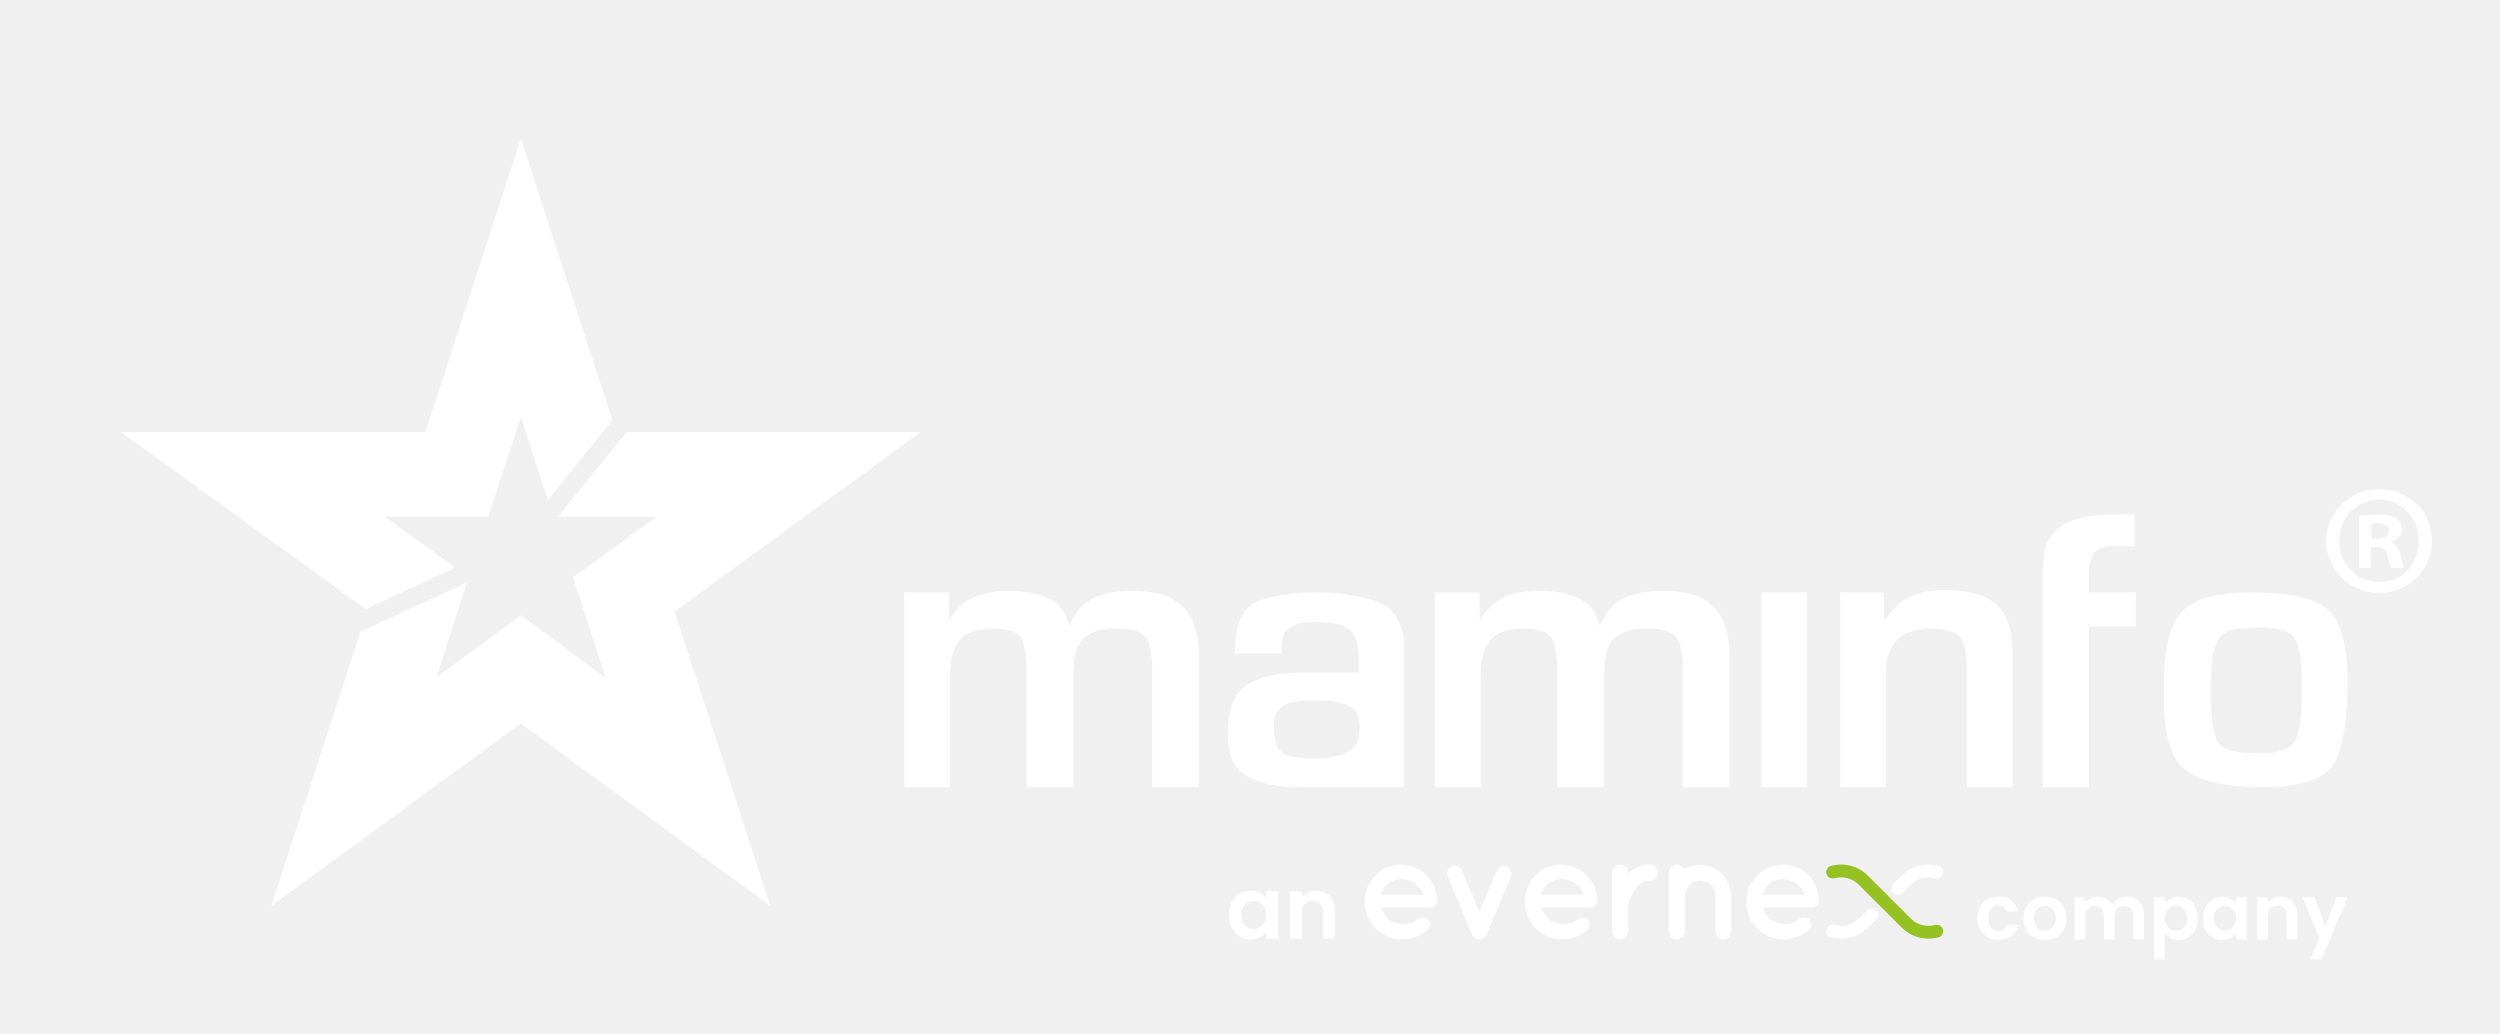
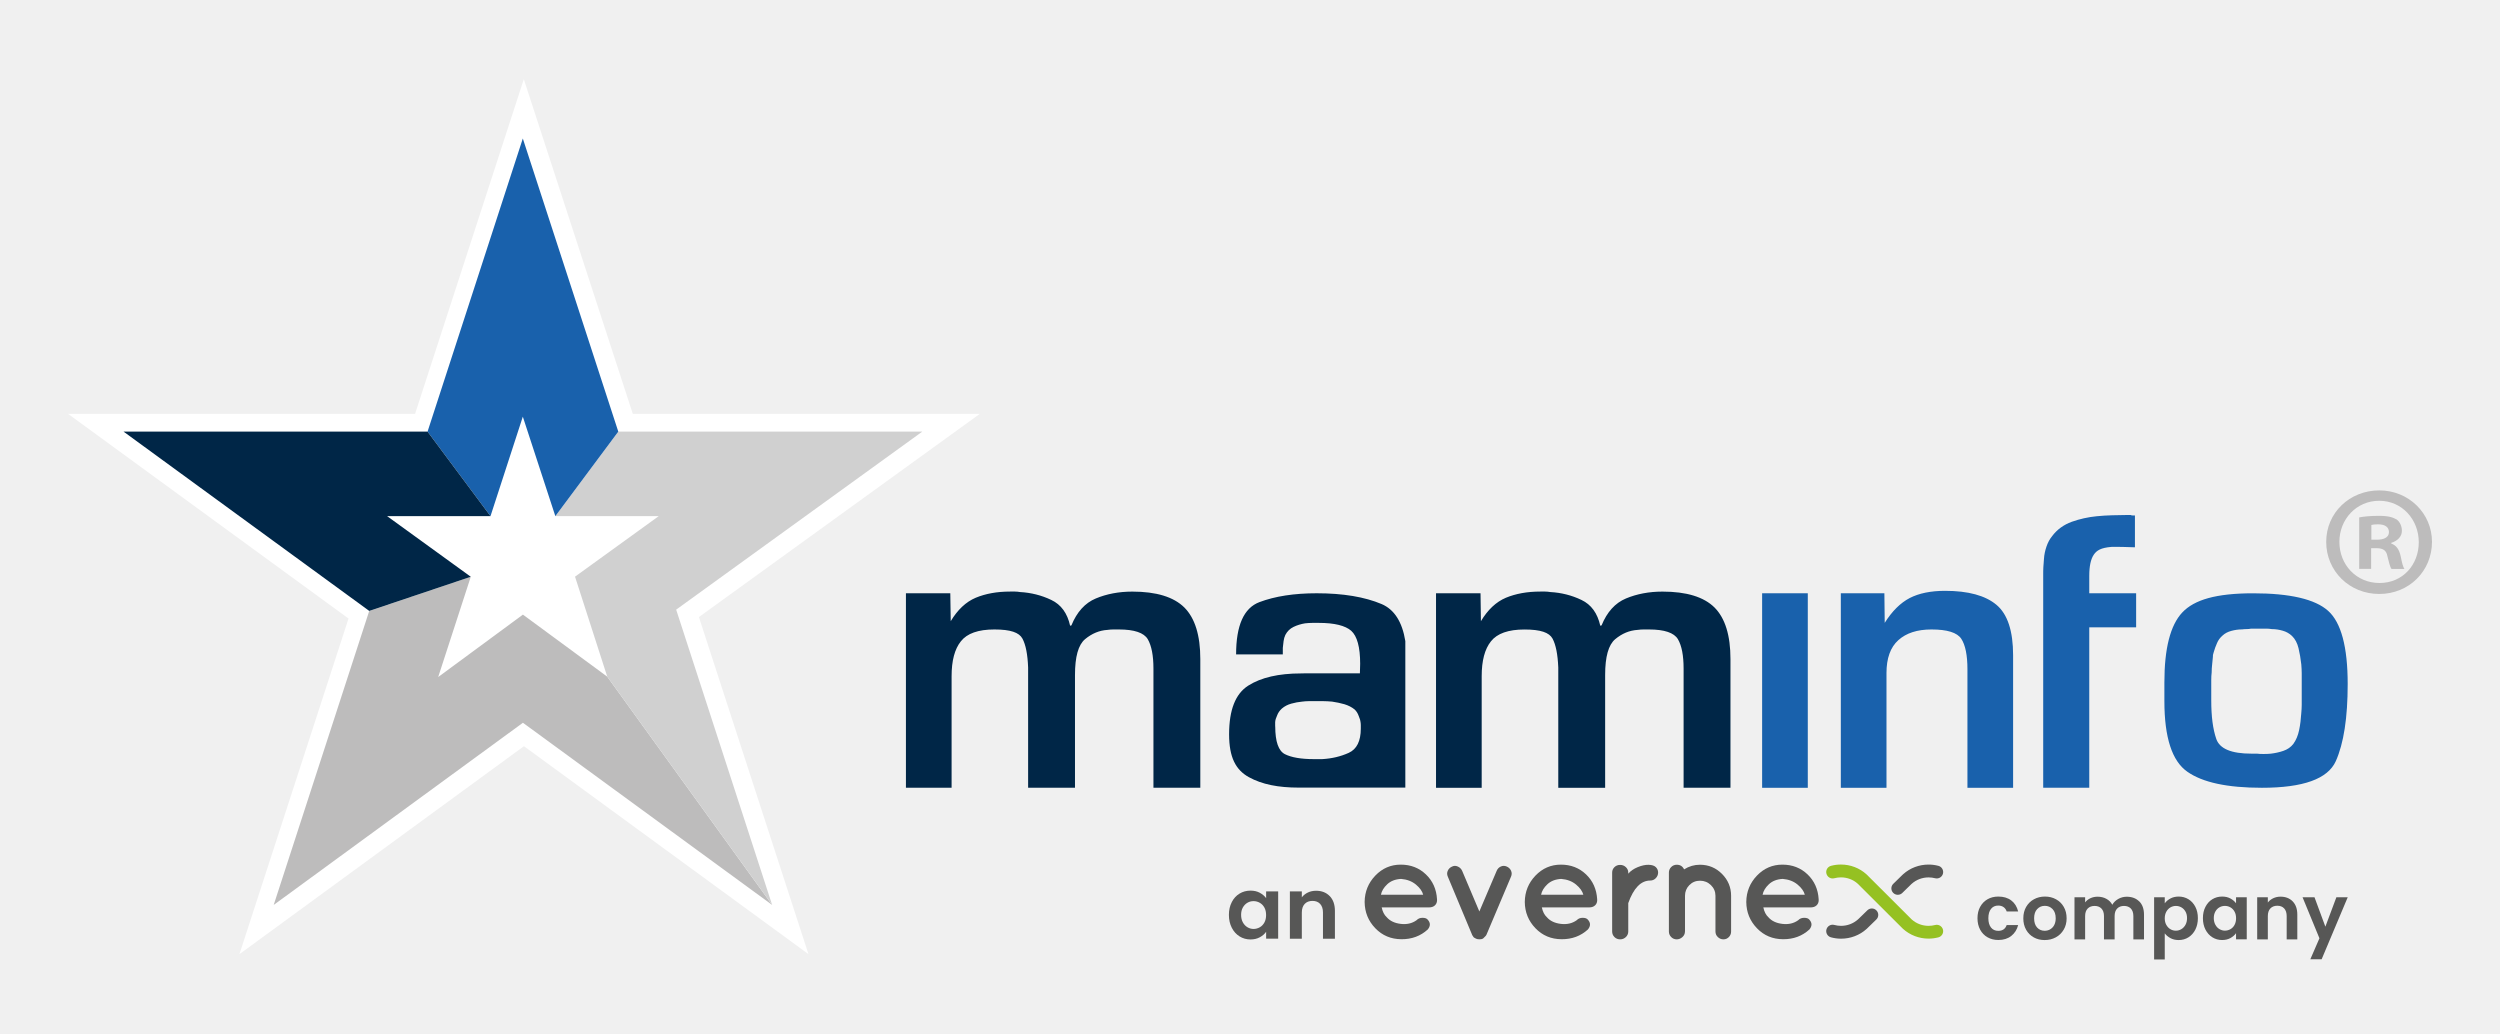
<svg xmlns="http://www.w3.org/2000/svg" id="Capa_1" data-name="Capa 1" viewBox="0 0 749.45 309.77">
  <defs>
    <style>
      .cls-1 {
+         fill: #002647;
+       }
+ 
+       .cls-1, .cls-2, .cls-3, .cls-4, .cls-5 {
        fill-rule: evenodd;
      }

-       .cls-1, .cls-2, .cls-3 {
+       .cls-1, .cls-2, .cls-3, .cls-4, .cls-5, .cls-6, .cls-7, .cls-8 {
        stroke-width: 0px;
      }

-       .cls-1, .cls-3 {
+       .cls-2 {
+         fill: #1961ac;
+       }
+ 
+       .cls-3, .cls-8 {
+         fill: #bdbcbc;
+       }
+ 
+       .cls-4 {
+         fill: #d0d0d0;
+       }
+ 
+       .cls-5 {
        fill: #fff;
      }

-       .cls-2 {
+       .cls-6 {
        fill: #95c122;
+       }
+ 
+       .cls-7 {
+         fill: #575756;
      }
    </style>
  </defs>
  <g>
-     <path class="cls-1" d="M498.13,177.11c-4.07,0-7.74.7-10.97,2.06-3.24,1.35-5.68,4.07-7.33,8.08l-.38.11c-.84-3.76-2.71-6.34-5.65-7.74-2.94-1.41-6.07-2.19-9.38-2.37-.52-.07-1.02-.13-1.51-.13h-1.49c-3.91,0-7.34.63-10.28,1.85-2.95,1.25-5.45,3.6-7.51,7.03l-.13-8.39h-13.34v58.37h13.71v-33.49c0-4.63.92-8.13,2.77-10.47,1.87-2.35,5.21-3.54,10.06-3.54s7.43.91,8.41,2.73c.98,1.83,1.56,4.72,1.72,8.68v36.09h14.07v-33.86c0-5.46.99-9.04,3.02-10.74,2.03-1.69,4.27-2.63,6.72-2.78.57-.08,1.18-.13,1.77-.13h1.64c4.64,0,7.52.99,8.68,2.91,1.15,1.97,1.72,4.91,1.72,8.87v35.73h14.07v-38.62c0-7.15-1.61-12.3-4.8-15.48-3.2-3.18-8.41-4.76-15.6-4.76Z" />
-     <path class="cls-1" d="M339.05,177.11c-4.06,0-7.73.7-10.97,2.06-3.23,1.35-5.68,4.07-7.32,8.08l-.39.11c-.83-3.76-2.71-6.34-5.65-7.74-2.95-1.41-6.07-2.19-9.37-2.37-.53-.07-1.02-.13-1.52-.13h-1.49c-3.91,0-7.34.63-10.28,1.85-2.94,1.25-5.45,3.6-7.51,7.03l-.12-8.39h-13.34v58.37h13.7v-33.49c0-4.63.92-8.13,2.79-10.47,1.85-2.35,5.21-3.54,10.06-3.54s7.42.91,8.42,2.73c.99,1.83,1.56,4.72,1.71,8.68v36.09h14.07v-33.86c0-5.46,1-9.04,3.03-10.74,2.03-1.69,4.28-2.63,6.71-2.78.58-.08,1.19-.13,1.78-.13h1.64c4.63,0,7.53.99,8.68,2.91,1.14,1.97,1.71,4.91,1.71,8.87v35.73h14.06v-38.62c0-7.15-1.6-12.3-4.79-15.48-3.21-3.18-8.42-4.76-15.61-4.76Z" />
-     <path class="cls-1" d="M413.83,180.83c-5.06-2.13-11.55-3.23-19.47-3.23-6.79,0-12.52.88-17.19,2.65-4.69,1.78-7,6.99-7,15.69h14.02v-1.96c.08-.62.16-1.3.23-2.01.08-.68.27-1.3.53-1.88.56-1.09,1.37-1.9,2.47-2.41,1.06-.52,2.21-.86,3.46-1.07.74-.07,1.46-.13,2.16-.13h1.95c4.69,0,7.95.81,9.72,2.37,1.77,1.59,2.67,4.9,2.67,9.91l-.07,2.86h-16.86v.03h-.8c-6.73,0-11.99,1.23-15.84,3.65-3.86,2.46-5.76,7.33-5.76,14.62,0,6.9,1.98,10.67,5.94,12.87,3.95,2.18,8.83,3.13,14.98,3.13h31.98v-43.96c-.94-5.79-3.31-9.5-7.13-11.13ZM407.57,218.22c0,3.76-1.22,6.18-3.62,7.27-2.42,1.1-5.07,1.73-7.97,1.89h-2.5c-3.83,0-6.73-.5-8.68-1.49-1.94-.99-2.9-3.76-2.92-8.32v-1.3c.08-.94.26-1.09.56-1.93.28-.83.78-1.54,1.46-2.15.8-.69,1.74-1.19,2.84-1.49,1.08-.32,2.16-.5,3.25-.6.65-.07,1.3-.13,1.98-.13h4.33c.86,0,1.75.06,2.68.13,1.26.18,2.48.44,3.67.78,1.21.36,2.22.88,3.05,1.56.57.53.99,1.21,1.25,1.99.23.78.4.8.5,1.58.07.37.13.72.13,1.11v1.1Z" />
-     <rect class="cls-3" x="528.04" y="177.6" width="13.7" height="58.37" />
-     <path class="cls-1" d="M598.34,181.07c-3.34-2.79-8.47-4.2-15.43-4.2-4.26,0-7.81.74-10.6,2.16-2.79,1.47-5.29,3.93-7.49,7.45l-.1-8.88h-13.06v58.37h13.7v-34.43c0-4.43,1.17-7.73,3.55-9.87,2.38-2.15,5.68-3.21,9.95-3.21,4.74,0,7.71.94,8.94,2.79,1.22,1.85,1.85,4.9,1.85,9.17v35.55h13.7v-39.75c0-7.32-1.68-12.37-5.01-15.16Z" />
-     <path class="cls-1" d="M626.2,172.34c0-2.86.45-4.98,1.36-6.29.88-1.31,2.15-2.1,5.29-2.36.41-.05,6.39.05,7.06.13v-9.56h-.71c-.21,0-.38-.03-.54-.14h-1.35c-1.33,0-2.76.03-4.27.08-1.51.05-3.04.12-4.61.29-2.55.25-5.06.8-7.48,1.66-2.42.88-4.37,2.29-5.86,4.27-.73.88-1.3,1.95-1.72,3.15-.41,1.23-.69,2.48-.76,3.73-.07.81-.12,1.61-.18,2.42-.05.84-.05,1.56-.05,2.22v64.02h13.82v-48.14h14.07v-10.24h-14.07v-5.26Z" />
-     <path class="cls-1" d="M697.89,182.86c-3.91-3.49-11.42-5.26-22.51-5.26s-17.66,1.93-21.26,5.76c-3.6,3.83-5.37,10.81-5.37,20.97v5.63c0,10.92,2.3,17.98,6.88,21.18,4.59,3.24,12.04,4.83,22.38,4.83,12.4,0,19.79-2.66,22.19-8,2.37-5.32,3.57-13.04,3.57-23.15,0-11.15-1.98-18.47-5.89-21.97ZM689.97,204.04v7.02c0,.86-.05,1.7-.13,2.48-.11,1.79-.32,3.52-.65,5.12-.34,1.62-.92,3.01-1.74,4.15-.78.99-1.78,1.67-3,2.08-1.22.43-2.47.68-3.72.83-.78.08-1.51.1-2.24.1s-1.39-.02-1.96-.1h-1.64c-6.02,0-9.53-1.46-10.55-4.4-1.02-2.94-1.52-6.79-1.52-11.57v-6.12c0-.76.03-1.54.14-2.34,0-.74.02-1.47.13-2.25l.23-2.36c0-.24,0-.47.05-.73.05-.24.1-.47.21-.74.26-.89.57-1.77.97-2.65.36-.89.93-1.66,1.69-2.3.69-.63,1.54-1.09,2.61-1.38,1.04-.28,2.13-.45,3.22-.45.42-.04.86-.09,1.33-.09s.91-.03,1.35-.14h4.79c.43,0,.89.05,1.42.14,1.17,0,2.29.18,3.36.5,1.04.3,1.96.82,2.74,1.56.93.91,1.58,2.14,1.96,3.67.36,1.54.64,3.16.83,4.86.08.99.13,1.92.13,2.76v2.36Z" />
-     <path class="cls-1" d="M713.24,146.68c-8.85,0-15.91,6.87-15.91,15.44s7.06,15.63,15.91,15.63,15.82-6.87,15.82-15.63-6.87-15.44-15.82-15.44ZM713.33,174.46c-6.97,0-12.05-5.46-12.05-12.34s5.09-12.33,11.96-12.33,11.86,5.56,11.86,12.43-4.99,12.24-11.77,12.24Z" />
-     <path class="cls-1" d="M716.82,162.59v-.19c1.88-.57,3.2-1.88,3.2-3.58,0-1.51-.66-2.73-1.51-3.39-1.13-.66-2.45-1.13-5.37-1.13-2.54,0-4.52.19-5.93.47v15.44h3.58v-6.21h1.7c1.98,0,2.92.75,3.2,2.45.47,1.79.75,3.2,1.22,3.77h3.86c-.38-.57-.66-1.51-1.13-3.86-.47-2.07-1.32-3.2-2.83-3.77ZM712.58,161.46h-1.7v-4.42c.38-.09,1.04-.19,1.98-.19,2.26,0,3.3.94,3.3,2.35,0,1.6-1.6,2.26-3.58,2.26Z" />
-     <polygon class="cls-1" points="139.97 174.66 130.82 203.06 156.13 184.44 181.55 203.18 171.78 173.09 196.88 154.89 167.25 154.89 187.82 129.53 275.98 129.53 202.25 183.34 230.92 271.57 156.13 216.9 81.34 271.57 108.07 189.3 139.97 174.66" />
-     <polygon class="cls-1" points="156.16 125.04 146.4 154.89 115.38 154.89 136.53 170.19 109.59 182.56 36.28 129.53 127.51 129.53 156.16 41.55 183.6 126 164.23 149.88 156.16 125.04" />
+     <path class="cls-5" d="M293.74,124.06h-104.04l-32.67-100.32-32.6,100.32H20.4l84.08,61.36-32.7,100.61,85.29-62.34,85.29,62.34-32.84-101.05,84.23-60.93Z" />
+     <path class="cls-1" d="M271.58,177.85v58.3h13.69v-33.45c0-4.63.91-8.12,2.79-10.46,1.85-2.35,5.2-3.54,10.04-3.54s7.41.91,8.4,2.73c.99,1.82,1.56,4.71,1.71,8.67v36.05h14.05v-33.81c0-5.47.99-9.03,3.02-10.73,2.03-1.69,4.28-2.63,6.71-2.78.58-.08,1.18-.13,1.77-.13h1.65c4.63,0,7.52.99,8.66,2.91,1.14,1.96,1.71,4.9,1.71,8.85v35.69h14.05s0-38.57,0-38.57c0-7.14-1.61-12.29-4.79-15.47-3.2-3.17-8.41-4.76-15.58-4.76-4.06,0-7.73.71-10.96,2.06-3.23,1.35-5.68,4.06-7.31,8.07l-.39.1c-.83-3.75-2.7-6.33-5.65-7.73-2.94-1.41-6.06-2.18-9.37-2.37-.52-.08-1.02-.14-1.51-.14h-1.49c-3.9,0-7.33.63-10.27,1.85-2.94,1.24-5.44,3.6-7.5,7.03l-.13-8.38h-13.33ZM430.49,177.85v58.31h13.69v-33.45c0-4.63.91-8.12,2.78-10.46,1.86-2.35,5.21-3.54,10.05-3.54s7.42.91,8.41,2.73c.98,1.82,1.56,4.71,1.72,8.67v36.05h14.05v-33.82c0-5.47.99-9.03,3.02-10.73,2.03-1.69,4.26-2.63,6.71-2.78.57-.08,1.17-.13,1.77-.13h1.64c4.64,0,7.52.99,8.67,2.91,1.15,1.96,1.71,4.9,1.71,8.85v35.69h14.05v-38.57c0-7.14-1.61-12.29-4.79-15.47-3.2-3.17-8.4-4.76-15.58-4.76-4.07,0-7.73.71-10.96,2.06-3.23,1.35-5.68,4.06-7.31,8.07l-.39.1c-.84-3.75-2.7-6.33-5.64-7.73-2.94-1.41-6.07-2.19-9.37-2.37-.52-.08-1.02-.14-1.51-.14h-1.48c-3.91,0-7.34.63-10.28,1.85-2.94,1.24-5.45,3.6-7.5,7.03l-.12-8.38h-13.33ZM382.27,217.78v-1.3c.07-.93.26-1.09.55-1.92.29-.83.78-1.53,1.46-2.15.8-.68,1.74-1.18,2.84-1.48,1.08-.31,2.15-.49,3.25-.6.66-.08,1.3-.14,1.98-.14h4.32c.85,0,1.74.06,2.67.14,1.26.18,2.47.44,3.68.78,1.19.36,2.21.88,3.05,1.56.57.52.98,1.2,1.25,1.98.23.78.39.8.5,1.58.07.36.12.72.12,1.11v1.09c0,3.75-1.22,6.17-3.62,7.26-2.42,1.1-5.08,1.72-7.96,1.88h-2.49c-3.83,0-6.72-.5-8.67-1.48-1.94-.98-2.9-3.75-2.91-8.3ZM384.56,196.18v-1.95c.08-.63.15-1.3.23-2.01.08-.68.27-1.3.53-1.88.57-1.08,1.38-1.89,2.47-2.41,1.07-.52,2.21-.86,3.46-1.07.73-.07,1.46-.13,2.16-.13h1.95c4.68,0,7.94.81,9.71,2.37,1.77,1.59,2.68,4.89,2.68,9.89l-.08,2.86h-16.84v.03h-.8c-6.72,0-11.98,1.22-15.82,3.65-3.86,2.45-5.75,7.31-5.75,14.6,0,6.89,1.97,10.66,5.93,12.85,3.95,2.18,8.82,3.13,14.96,3.13h31.94v-43.91c-.93-5.78-3.3-9.49-7.12-11.12-5.04-2.13-11.53-3.23-19.44-3.23-6.79,0-12.51.89-17.17,2.65-4.68,1.77-7,6.98-7,15.67h14Z" />
+     <path class="cls-2" d="M541.94,177.85h-13.69v58.31h13.69v-58.31ZM551.84,177.85v58.31h13.69v-34.39c0-4.42,1.17-7.73,3.55-9.86,2.37-2.14,5.67-3.21,9.94-3.21,4.74,0,7.7.94,8.93,2.79,1.22,1.85,1.85,4.9,1.85,9.16v35.51h13.69v-39.7c0-7.31-1.66-12.36-5-15.15-3.33-2.79-8.46-4.19-15.41-4.19-4.26,0-7.81.73-10.59,2.16-2.79,1.46-5.28,3.93-7.49,7.44l-.1-8.87h-13.04ZM640.37,177.85h-14.05v-5.26c0-2.86.45-4.97,1.35-6.3.88-1.3,2.15-2.08,5.28-2.34.41-.06,6.38.05,7.06.12v-9.55h-.71c-.21,0-.39-.03-.54-.13h-1.35c-1.33,0-2.76.03-4.27.08-1.5.05-3.03.12-4.6.29-2.55.25-5.05.8-7.47,1.66-2.41.89-4.37,2.29-5.85,4.26-.74.89-1.31,1.95-1.72,3.15-.42,1.22-.69,2.48-.76,3.72-.08.81-.12,1.61-.18,2.42-.05.84-.05,1.56-.05,2.22v63.95h13.81v-48.08h14.05v-10.23ZM662.89,206.22v-2.36c0-.76.03-1.54.13-2.34,0-.74.03-1.47.13-2.25l.23-2.36c0-.24,0-.48.06-.73.05-.24.11-.47.21-.73.25-.88.57-1.77.96-2.64.36-.89.93-1.65,1.68-2.3.68-.63,1.54-1.1,2.61-1.38,1.04-.29,2.13-.45,3.23-.45.41-.05.86-.09,1.32-.09s.92-.03,1.36-.13h4.79c.42,0,.88.05,1.41.13,1.17,0,2.28.18,3.36.5,1.04.3,1.95.82,2.73,1.56.93.9,1.58,2.13,1.95,3.66.36,1.53.65,3.15.83,4.85.08.99.13,1.92.13,2.76v9.37c0,.85-.06,1.69-.13,2.47-.11,1.79-.31,3.51-.65,5.12-.34,1.62-.91,3-1.74,4.14-.78.99-1.77,1.66-3,2.08-1.22.42-2.46.68-3.72.83-.78.09-1.51.1-2.24.1s-1.38-.02-1.95-.1h-1.64c-6,0-9.52-1.45-10.54-4.4-1.02-2.94-1.51-6.78-1.51-11.55v-3.75ZM648.84,204.55v5.63c0,10.91,2.3,17.97,6.87,21.16,4.58,3.23,12.02,4.82,22.35,4.82,12.38,0,19.77-2.65,22.17-7.99,2.37-5.31,3.56-13.03,3.56-23.12,0-11.14-1.97-18.45-5.87-21.94-3.9-3.49-11.41-5.25-22.48-5.25s-17.64,1.92-21.24,5.75c-3.59,3.82-5.36,10.8-5.36,20.95Z" />
+     <polygon class="cls-3" points="231.47 271.28 156.76 216.67 82.05 271.28 110.69 183.14 141.13 172.9 131.36 202.96 156.76 184.25 182.04 202.85 231.47 271.28" />
+     <polygon class="cls-4" points="231.47 271.28 182.04 202.85 172.38 172.87 197.47 154.73 166.48 154.73 185.35 129.39 276.48 129.39 202.7 182.76 231.47 271.28" />
+     <polygon class="cls-2" points="128.17 129.39 156.73 41.52 185.35 129.39 166.48 154.73 156.73 124.91 147.04 154.73 128.17 129.39" />
+     <polygon class="cls-1" points="110.69 183.14 37.04 129.39 128.17 129.39 147.04 154.73 116.05 154.73 141.13 172.9 110.69 183.14" />
+     <path class="cls-8" d="M729.06,162.44c0,8.75-6.87,15.62-15.81,15.62s-15.9-6.87-15.9-15.62,7.06-15.43,15.9-15.43,15.81,6.87,15.81,15.43ZM701.3,162.44c0,6.87,5.08,12.33,12.04,12.33s11.76-5.46,11.76-12.23-4.99-12.42-11.85-12.42-11.95,5.55-11.95,12.32ZM710.81,170.54h-3.57v-15.43c1.41-.28,3.39-.47,5.93-.47,2.92,0,4.23.47,5.36,1.13.85.66,1.51,1.88,1.51,3.39,0,1.69-1.32,3.01-3.2,3.58v.19c1.51.57,2.35,1.69,2.82,3.76.47,2.35.75,3.29,1.13,3.86h-3.86c-.47-.57-.75-1.98-1.22-3.76-.28-1.69-1.22-2.45-3.2-2.45h-1.69v6.21ZM710.9,161.79h1.69c1.98,0,3.57-.66,3.57-2.26,0-1.41-1.03-2.35-3.29-2.35-.94,0-1.6.09-1.98.19v4.42Z" />
  </g>
  <g>
    <g>
-       <path class="cls-3" d="M430.8,269.83c0,.66-.22,1.19-.65,1.59-.43.4-1.01.6-1.72.6h-14.23c.27,1.28.77,2.27,1.52,2.95.96,1.1,2.35,1.77,4.18,1.99,1.84.22,3.42-.14,4.76-1.1.45-.48,1.04-.72,1.79-.72s1.27.19,1.57.58c.83.92.83,1.89,0,2.91-2.15,1.97-4.78,2.95-7.9,2.93-3.12-.01-5.73-1.11-7.83-3.29-2.1-2.18-3.17-4.8-3.2-7.88.03-3.07,1.1-5.7,3.2-7.9,2.1-2.19,4.64-3.29,7.63-3.29s5.5.98,7.54,2.93c2.04,1.95,3.16,4.44,3.33,7.45v.22h0ZM420.02,263.48c-1.73.09-3.12.63-4.16,1.61-1.04.98-1.67,2.03-1.88,3.13h12.66c-.27-1.04-.99-2.06-2.17-3.04-1.18-.98-2.66-1.55-4.45-1.7" />
-       <path class="cls-3" d="M442.53,281.42c-.51-.24-.8-.44-.87-.6-.07-.16-.13-.26-.16-.29-.09-.03-.17-.15-.22-.36l-7.25-17.36c-.27-.6-.28-1.19-.02-1.77.25-.58.69-1.01,1.32-1.27.54-.27,1.1-.27,1.7,0,.6.27,1.03.7,1.3,1.3l5.15,12.17,5.19-12.17c.24-.6.65-1.03,1.23-1.3.58-.27,1.18-.27,1.79,0,.61.27,1.04.69,1.3,1.27.25.58.25,1.17-.02,1.77l-7.34,17.36c-.06.15-.12.25-.18.31-.06.06-.12.13-.18.2-.06.07-.16.17-.29.29-.13.12-.23.22-.29.29-.06.07-.13.13-.22.16h-.09v.04c-.12,0-.24.03-.36.09h-.09c-.12.03-.26.04-.42.04s-.31-.02-.42-.04h-.09c-.18-.06-.3-.09-.36-.09v-.04h-.09Z" />
-       <path class="cls-3" d="M478.81,269.83c0,.66-.22,1.19-.65,1.59-.43.4-1.01.6-1.72.6h-14.23c.27,1.28.77,2.27,1.52,2.95.95,1.1,2.35,1.77,4.18,1.99,1.83.22,3.42-.14,4.76-1.1.45-.48,1.04-.72,1.79-.72s1.27.19,1.57.58c.83.92.83,1.89,0,2.91-2.15,1.97-4.78,2.95-7.9,2.93-3.12-.01-5.73-1.11-7.83-3.29-2.1-2.18-3.17-4.8-3.2-7.88.03-3.07,1.1-5.7,3.2-7.9,2.1-2.19,4.65-3.29,7.63-3.29s5.5.98,7.54,2.93c2.04,1.95,3.15,4.44,3.33,7.45v.22h0ZM468.03,263.48c-1.73.09-3.12.63-4.16,1.61-1.04.98-1.67,2.03-1.88,3.13h12.66c-.27-1.04-.99-2.06-2.17-3.04-1.18-.98-2.66-1.55-4.45-1.7" />
-       <path class="cls-3" d="M488.12,261.91c.69-.81,1.63-1.46,2.82-1.95,1.19-.49,2.28-.73,3.27-.71.98.02,1.71.25,2.17.69.46.45.69.99.69,1.63s-.23,1.2-.69,1.68c-.46.48-1.02.72-1.68.72-2.78,0-4.97,2.25-6.58,6.76v8.5c0,.66-.24,1.22-.72,1.68-.48.46-1.05.69-1.72.69s-1.24-.23-1.7-.69c-.46-.46-.69-1.02-.69-1.68v-17.63c0-.65.23-1.21.69-1.65.46-.45,1.03-.67,1.7-.67s1.25.22,1.72.67c.48.45.72,1,.72,1.65v.31h0Z" />
-       <path class="cls-3" d="M505.12,279.23c0,.66-.25,1.22-.76,1.68-.51.46-1.08.69-1.72.69s-1.19-.23-1.65-.69c-.46-.46-.69-1.02-.69-1.68v-17.63c0-.65.23-1.22.69-1.68.46-.46,1.02-.69,1.68-.69,1.01,0,1.74.46,2.19,1.39,1.46-.92,3.04-1.39,4.74-1.39,2.6,0,4.8.92,6.62,2.75,1.82,1.83,2.73,4.02,2.73,6.56v10.69c0,.66-.22,1.22-.67,1.68-.45.46-.99.69-1.63.69s-1.2-.23-1.68-.69c-.48-.46-.71-1.02-.71-1.68v-10.69c0-1.25-.46-2.32-1.36-3.2-.91-.88-2-1.32-3.27-1.32s-2.33.44-3.2,1.32c-.86.88-1.3,1.95-1.3,3.2v10.69h0Z" />
-       <path class="cls-3" d="M545.21,269.83c0,.66-.22,1.19-.65,1.59-.43.4-1.01.6-1.72.6h-14.23c.27,1.28.77,2.27,1.52,2.95.95,1.1,2.35,1.77,4.18,1.99,1.84.22,3.42-.14,4.76-1.1.45-.48,1.04-.72,1.79-.72s1.27.19,1.57.58c.83.92.83,1.89,0,2.91-2.15,1.97-4.78,2.95-7.9,2.93-3.12-.01-5.73-1.11-7.83-3.29-2.1-2.18-3.17-4.8-3.2-7.88.03-3.07,1.1-5.7,3.2-7.9,2.1-2.19,4.65-3.29,7.63-3.29s5.5.98,7.54,2.93c2.04,1.95,3.15,4.44,3.33,7.45v.22h0ZM534.43,263.48c-1.73.09-3.12.63-4.16,1.61-1.04.98-1.67,2.03-1.88,3.13h12.66c-.27-1.04-.99-2.06-2.17-3.04-1.18-.98-2.66-1.55-4.45-1.7" />
-       <path class="cls-3" d="M568.92,268.24c-.5,0-1-.19-1.38-.58-.74-.76-.73-1.98.04-2.72l2.61-2.55s.02-.02.03-.03l.29-.27s.02-.02.03-.03c2.08-1.86,4.78-2.88,7.6-2.88,1,0,1.99.13,2.95.38,1.03.27,1.64,1.33,1.37,2.35-.27,1.03-1.33,1.64-2.35,1.37-.64-.17-1.3-.25-1.97-.25-1.86,0-3.65.67-5.02,1.89l-.26.24-2.59,2.53c-.37.37-.86.55-1.34.55" />
-       <path class="cls-2" d="M582.46,278.67c-.27-1.03-1.33-1.64-2.35-1.37-.64.17-1.3.25-1.97.25-1.86,0-3.64-.67-5.02-1.89l-4.24-4.23-5.25-5.24-3.96-3.95s-.08-.08-.12-.12c-2.1-1.9-4.82-2.95-7.67-2.95-1.01,0-2.02.13-2.99.39-1.03.28-1.64,1.33-1.36,2.36.28,1.03,1.33,1.64,2.36,1.36.64-.17,1.31-.26,1.99-.26,1.87,0,3.66.67,5.03,1.9l4,3.99,5.25,5.24,4.28,4.26s.05.05.08.07c2.09,1.87,4.79,2.9,7.62,2.9,1,0,1.99-.13,2.95-.38,1.03-.27,1.64-1.33,1.37-2.35" />
-       <path class="cls-3" d="M551.92,281.4c-1.03,0-2.05-.14-3.04-.41-1.02-.28-1.63-1.34-1.35-2.36.28-1.03,1.34-1.63,2.36-1.35.66.18,1.33.27,2.02.27,1.86,0,3.65-.67,5.03-1.89l.26-.24,2.6-2.53c.76-.74,1.98-.73,2.72.04.74.76.73,1.98-.04,2.72l-2.61,2.54s-.02.02-.03.03l-.29.27s-.02.02-.03.03c-2.08,1.86-4.78,2.88-7.6,2.88" />
+       <path class="cls-7" d="M430.8,269.83c0,.66-.22,1.19-.65,1.59-.43.4-1.01.6-1.72.6h-14.23c.27,1.28.77,2.27,1.52,2.95.96,1.1,2.35,1.77,4.18,1.99,1.84.22,3.42-.14,4.76-1.1.45-.48,1.04-.72,1.79-.72s1.27.19,1.57.58c.83.92.83,1.89,0,2.91-2.15,1.97-4.78,2.95-7.9,2.93-3.12-.01-5.73-1.11-7.83-3.29-2.1-2.18-3.17-4.8-3.2-7.88.03-3.07,1.1-5.7,3.2-7.9,2.1-2.19,4.64-3.29,7.63-3.29s5.5.98,7.54,2.93c2.04,1.95,3.16,4.44,3.33,7.45v.22h0ZM420.02,263.48c-1.73.09-3.12.63-4.16,1.61-1.04.98-1.67,2.03-1.88,3.13h12.66c-.27-1.04-.99-2.06-2.17-3.04-1.18-.98-2.66-1.55-4.45-1.7" />
+       <path class="cls-7" d="M442.53,281.42c-.51-.24-.8-.44-.87-.6-.07-.16-.13-.26-.16-.29-.09-.03-.17-.15-.22-.36l-7.25-17.36c-.27-.6-.28-1.19-.02-1.77.25-.58.69-1.01,1.32-1.27.54-.27,1.1-.27,1.7,0,.6.27,1.03.7,1.3,1.3l5.15,12.17,5.19-12.17c.24-.6.65-1.03,1.23-1.3.58-.27,1.18-.27,1.79,0,.61.27,1.04.69,1.3,1.27.25.58.25,1.17-.02,1.77l-7.34,17.36c-.06.15-.12.25-.18.31-.06.06-.12.13-.18.2-.06.07-.16.17-.29.29-.13.12-.23.22-.29.29-.06.07-.13.13-.22.16h-.09v.04c-.12,0-.24.03-.36.09h-.09c-.12.03-.26.04-.42.04s-.31-.02-.42-.04h-.09c-.18-.06-.3-.09-.36-.09v-.04h-.09Z" />
+       <path class="cls-7" d="M478.81,269.83c0,.66-.22,1.19-.65,1.59-.43.4-1.01.6-1.72.6h-14.23c.27,1.28.77,2.27,1.52,2.95.95,1.1,2.35,1.77,4.18,1.99,1.83.22,3.42-.14,4.76-1.1.45-.48,1.04-.72,1.79-.72s1.27.19,1.57.58c.83.92.83,1.89,0,2.91-2.15,1.97-4.78,2.95-7.9,2.93-3.12-.01-5.73-1.11-7.83-3.29-2.1-2.18-3.17-4.8-3.2-7.88.03-3.07,1.1-5.7,3.2-7.9,2.1-2.19,4.65-3.29,7.63-3.29s5.5.98,7.54,2.93c2.04,1.95,3.15,4.44,3.33,7.45v.22h0ZM468.03,263.48c-1.73.09-3.12.63-4.16,1.61-1.04.98-1.67,2.03-1.88,3.13h12.66c-.27-1.04-.99-2.06-2.17-3.04-1.18-.98-2.66-1.55-4.45-1.7" />
+       <path class="cls-7" d="M488.12,261.91c.69-.81,1.63-1.46,2.82-1.95,1.19-.49,2.28-.73,3.27-.71.98.02,1.71.25,2.17.69.46.45.69.99.69,1.63s-.23,1.2-.69,1.68c-.46.48-1.02.72-1.68.72-2.78,0-4.97,2.25-6.58,6.76v8.5c0,.66-.24,1.22-.72,1.68-.48.46-1.05.69-1.72.69s-1.24-.23-1.7-.69c-.46-.46-.69-1.02-.69-1.68v-17.63c0-.65.23-1.21.69-1.65.46-.45,1.03-.67,1.7-.67s1.25.22,1.72.67c.48.45.72,1,.72,1.65v.31h0Z" />
+       <path class="cls-7" d="M505.12,279.23c0,.66-.25,1.22-.76,1.68-.51.46-1.08.69-1.72.69s-1.19-.23-1.65-.69c-.46-.46-.69-1.02-.69-1.68v-17.63c0-.65.23-1.22.69-1.68.46-.46,1.02-.69,1.68-.69,1.01,0,1.74.46,2.19,1.39,1.46-.92,3.04-1.39,4.74-1.39,2.6,0,4.8.92,6.62,2.75,1.82,1.83,2.73,4.02,2.73,6.56v10.69c0,.66-.22,1.22-.67,1.68-.45.46-.99.69-1.63.69s-1.2-.23-1.68-.69c-.48-.46-.71-1.02-.71-1.68v-10.69c0-1.25-.46-2.32-1.36-3.2-.91-.88-2-1.32-3.27-1.32s-2.33.44-3.2,1.32c-.86.88-1.3,1.95-1.3,3.2v10.69h0Z" />
+       <path class="cls-7" d="M545.21,269.83c0,.66-.22,1.19-.65,1.59-.43.4-1.01.6-1.72.6h-14.23c.27,1.28.77,2.27,1.52,2.95.95,1.1,2.35,1.77,4.18,1.99,1.84.22,3.42-.14,4.76-1.1.45-.48,1.04-.72,1.79-.72s1.27.19,1.57.58c.83.92.83,1.89,0,2.91-2.15,1.97-4.78,2.95-7.9,2.93-3.12-.01-5.73-1.11-7.83-3.29-2.1-2.18-3.17-4.8-3.2-7.88.03-3.07,1.1-5.7,3.2-7.9,2.1-2.19,4.65-3.29,7.63-3.29s5.5.98,7.54,2.93c2.04,1.95,3.15,4.44,3.33,7.45v.22h0ZM534.43,263.48c-1.73.09-3.12.63-4.16,1.61-1.04.98-1.67,2.03-1.88,3.13h12.66c-.27-1.04-.99-2.06-2.17-3.04-1.18-.98-2.66-1.55-4.45-1.7" />
+       <path class="cls-7" d="M568.92,268.24c-.5,0-1-.19-1.38-.58-.74-.76-.73-1.98.04-2.72l2.61-2.55s.02-.02.03-.03l.29-.27s.02-.02.03-.03c2.08-1.86,4.78-2.88,7.6-2.88,1,0,1.99.13,2.95.38,1.03.27,1.64,1.33,1.37,2.35-.27,1.03-1.33,1.64-2.35,1.37-.64-.17-1.3-.25-1.97-.25-1.86,0-3.65.67-5.02,1.89l-.26.24-2.59,2.53c-.37.37-.86.55-1.34.55" />
+       <path class="cls-6" d="M582.46,278.67c-.27-1.03-1.33-1.64-2.35-1.37-.64.17-1.3.25-1.97.25-1.86,0-3.64-.67-5.02-1.89l-4.24-4.23-5.25-5.24-3.96-3.95s-.08-.08-.12-.12c-2.1-1.9-4.82-2.95-7.67-2.95-1.01,0-2.02.13-2.99.39-1.03.28-1.64,1.33-1.36,2.36.28,1.03,1.33,1.64,2.36,1.36.64-.17,1.31-.26,1.99-.26,1.87,0,3.66.67,5.03,1.9l4,3.99,5.25,5.24,4.28,4.26s.05.05.08.07c2.09,1.87,4.79,2.9,7.62,2.9,1,0,1.99-.13,2.95-.38,1.03-.27,1.64-1.33,1.37-2.35" />
+       <path class="cls-7" d="M551.92,281.4c-1.03,0-2.05-.14-3.04-.41-1.02-.28-1.63-1.34-1.35-2.36.28-1.03,1.34-1.63,2.36-1.35.66.18,1.33.27,2.02.27,1.86,0,3.65-.67,5.03-1.89l.26-.24,2.6-2.53c.76-.74,1.98-.73,2.72.04.74.76.73,1.98-.04,2.72l-2.61,2.54s-.02.02-.03.03l-.29.27s-.02.02-.03.03c-2.08,1.86-4.78,2.88-7.6,2.88" />
    </g>
    <g>
-       <path class="cls-3" d="M369.25,270.45c.57-1.11,1.35-1.96,2.33-2.56.98-.6,2.08-.9,3.29-.9,1.06,0,1.98.21,2.78.64.79.43,1.43.96,1.91,1.61v-2.02h3.61v14.18h-3.61v-2.07c-.46.67-1.1,1.22-1.91,1.65-.81.44-1.74.65-2.8.65-1.19,0-2.28-.31-3.26-.92-.98-.61-1.76-1.48-2.33-2.6s-.86-2.4-.86-3.85.29-2.7.86-3.81ZM379.04,272.07c-.34-.62-.8-1.1-1.38-1.43-.58-.33-1.2-.5-1.87-.5s-1.28.16-1.84.49c-.56.32-1.02.8-1.37,1.42s-.52,1.36-.52,2.21.17,1.6.52,2.24.81,1.13,1.38,1.47c.57.34,1.18.51,1.83.51s1.29-.17,1.87-.5c.58-.33,1.04-.81,1.38-1.43.34-.62.51-1.37.51-2.24s-.17-1.62-.51-2.24Z" />
-       <path class="cls-3" d="M398.62,268.62c1.04,1.07,1.56,2.56,1.56,4.47v8.32h-3.58v-7.83c0-1.13-.28-1.99-.84-2.6-.56-.61-1.33-.91-2.3-.91s-1.77.3-2.34.91-.86,1.47-.86,2.6v7.83h-3.58v-14.18h3.58v1.77c.48-.61,1.09-1.1,1.83-1.45.74-.35,1.56-.52,2.44-.52,1.69,0,3.05.53,4.09,1.6Z" />
+       <path class="cls-7" d="M369.25,270.45c.57-1.11,1.35-1.96,2.33-2.56.98-.6,2.08-.9,3.29-.9,1.06,0,1.98.21,2.78.64.79.43,1.43.96,1.91,1.61v-2.02h3.61v14.18h-3.61v-2.07c-.46.67-1.1,1.22-1.91,1.65-.81.44-1.74.65-2.8.65-1.19,0-2.28-.31-3.26-.92-.98-.61-1.76-1.48-2.33-2.6s-.86-2.4-.86-3.85.29-2.7.86-3.81ZM379.04,272.07c-.34-.62-.8-1.1-1.38-1.43-.58-.33-1.2-.5-1.87-.5s-1.28.16-1.84.49c-.56.32-1.02.8-1.37,1.42s-.52,1.36-.52,2.21.17,1.6.52,2.24.81,1.13,1.38,1.47c.57.34,1.18.51,1.83.51s1.29-.17,1.87-.5c.58-.33,1.04-.81,1.38-1.43.34-.62.51-1.37.51-2.24s-.17-1.62-.51-2.24Z" />
+       <path class="cls-7" d="M398.62,268.62c1.04,1.07,1.56,2.56,1.56,4.47v8.32h-3.58v-7.83c0-1.13-.28-1.99-.84-2.6-.56-.61-1.33-.91-2.3-.91s-1.77.3-2.34.91-.86,1.47-.86,2.6v7.83h-3.58v-14.18h3.58v1.77c.48-.61,1.09-1.1,1.83-1.45.74-.35,1.56-.52,2.44-.52,1.69,0,3.05.53,4.09,1.6Z" />
    </g>
    <g>
-       <path class="cls-3" d="M593.61,271.86c.53-.98,1.27-1.74,2.21-2.28s2.02-.81,3.24-.81c1.56,0,2.86.39,3.88,1.17,1.03.78,1.71,1.88,2.06,3.29h-3.44c-.18-.55-.49-.98-.92-1.29-.43-.31-.97-.47-1.61-.47-.91,0-1.63.33-2.16.99-.53.66-.8,1.6-.8,2.81s.27,2.13.8,2.79c.53.66,1.25.99,2.16.99,1.29,0,2.13-.58,2.53-1.73h3.44c-.35,1.37-1.04,2.45-2.07,3.26-1.03.81-2.32,1.21-3.87,1.21-1.22,0-2.29-.27-3.24-.81s-1.68-1.3-2.21-2.28-.8-2.12-.8-3.43.27-2.45.8-3.43Z" />
-       <path class="cls-3" d="M609.67,281c-.97-.54-1.74-1.3-2.29-2.29-.56-.99-.83-2.13-.83-3.42s.28-2.43.85-3.42c.57-.99,1.35-1.75,2.34-2.29.99-.54,2.09-.81,3.3-.81s2.32.27,3.3.81c.99.54,1.77,1.3,2.34,2.29.57.99.85,2.13.85,3.42s-.29,2.43-.88,3.42c-.59.99-1.37,1.75-2.37,2.29s-2.11.81-3.34.81-2.31-.27-3.28-.81ZM614.58,278.6c.51-.28.92-.7,1.22-1.26.3-.56.46-1.25.46-2.05,0-1.2-.32-2.12-.95-2.77-.63-.65-1.4-.97-2.31-.97s-1.67.32-2.29.97-.92,1.57-.92,2.77.3,2.12.9,2.77c.6.65,1.36.97,2.27.97.58,0,1.12-.14,1.63-.42Z" />
-       <path class="cls-3" d="M641.31,270.22c.95.95,1.42,2.27,1.42,3.98v7.41h-3.19v-6.97c0-.99-.25-1.74-.75-2.27-.5-.52-1.19-.79-2.05-.79s-1.55.26-2.06.79c-.51.52-.76,1.28-.76,2.27v6.97h-3.19v-6.97c0-.99-.25-1.74-.75-2.27-.5-.52-1.19-.79-2.05-.79s-1.58.26-2.09.79c-.51.52-.76,1.28-.76,2.27v6.97h-3.19v-12.62h3.19v1.53c.41-.53.94-.95,1.58-1.25.65-.3,1.36-.46,2.13-.46.99,0,1.87.21,2.64.63.78.42,1.37,1.01,1.8,1.79.41-.73,1.01-1.31,1.79-1.75.78-.44,1.63-.66,2.54-.66,1.55,0,2.8.48,3.75,1.42Z" />
-       <path class="cls-3" d="M650.65,269.35c.72-.39,1.55-.58,2.47-.58,1.08,0,2.05.27,2.93.8.87.53,1.56,1.29,2.07,2.27.51.98.76,2.12.76,3.41s-.26,2.44-.76,3.43c-.51,1-1.2,1.77-2.07,2.31-.87.55-1.85.82-2.93.82-.93,0-1.74-.19-2.45-.57-.71-.38-1.28-.86-1.72-1.44v7.82h-3.19v-18.64h3.19v1.82c.41-.58.98-1.06,1.7-1.45ZM655.16,273.27c-.31-.55-.72-.98-1.23-1.26-.51-.29-1.06-.43-1.65-.43s-1.12.15-1.63.44c-.51.3-.92.73-1.23,1.29-.31.56-.47,1.22-.47,1.98s.15,1.42.47,1.98.72.99,1.23,1.29c.51.3,1.05.44,1.63.44s1.14-.15,1.65-.46c.51-.3.92-.74,1.23-1.3s.47-1.23.47-2.01-.16-1.42-.47-1.97Z" />
-       <path class="cls-3" d="M661.15,271.85c.51-.99,1.2-1.75,2.07-2.28s1.85-.8,2.93-.8c.94,0,1.77.19,2.47.57.71.38,1.27.86,1.7,1.44v-1.8h3.21v12.62h-3.21v-1.85c-.41.59-.98,1.08-1.7,1.47s-1.55.58-2.49.58c-1.06,0-2.03-.27-2.91-.82-.87-.55-1.56-1.32-2.07-2.31-.51-.99-.76-2.14-.76-3.43s.25-2.41.76-3.39ZM669.87,273.29c-.3-.56-.71-.98-1.23-1.28-.52-.3-1.07-.44-1.66-.44s-1.14.15-1.64.43-.91.71-1.22,1.26c-.31.56-.47,1.21-.47,1.97s.16,1.42.47,1.99.72,1.01,1.23,1.31c.51.3,1.05.46,1.63.46s1.15-.15,1.66-.44c.52-.3.93-.72,1.23-1.28.3-.56.46-1.22.46-1.99s-.15-1.44-.46-1.99Z" />
-       <path class="cls-3" d="M687.3,270.22c.93.95,1.39,2.27,1.39,3.98v7.41h-3.19v-6.97c0-1-.25-1.77-.75-2.31-.5-.54-1.19-.81-2.05-.81s-1.58.27-2.09.81c-.51.54-.76,1.31-.76,2.31v6.97h-3.19v-12.62h3.19v1.57c.42-.55.97-.98,1.63-1.29.66-.31,1.39-.47,2.18-.47,1.5,0,2.72.48,3.65,1.42Z" />
-       <path class="cls-3" d="M703.8,268.98l-7.82,18.59h-3.39l2.73-6.29-5.06-12.3h3.58l3.26,8.82,3.3-8.82h3.39Z" />
+       <path class="cls-7" d="M593.61,271.86c.53-.98,1.27-1.74,2.21-2.28s2.02-.81,3.24-.81c1.56,0,2.86.39,3.88,1.17,1.03.78,1.71,1.88,2.06,3.29h-3.44c-.18-.55-.49-.98-.92-1.29-.43-.31-.97-.47-1.61-.47-.91,0-1.63.33-2.16.99-.53.66-.8,1.6-.8,2.81s.27,2.13.8,2.79c.53.66,1.25.99,2.16.99,1.29,0,2.13-.58,2.53-1.73h3.44c-.35,1.37-1.04,2.45-2.07,3.26-1.03.81-2.32,1.21-3.87,1.21-1.22,0-2.29-.27-3.24-.81s-1.68-1.3-2.21-2.28c-.53-.98-.8-2.12-.8-3.43s.27-2.45.8-3.43Z" />
+       <path class="cls-7" d="M609.67,281c-.97-.54-1.74-1.3-2.29-2.29-.56-.99-.83-2.13-.83-3.42s.28-2.43.85-3.42c.57-.99,1.35-1.75,2.34-2.29.99-.54,2.09-.81,3.3-.81s2.32.27,3.3.81c.99.54,1.77,1.3,2.34,2.29.57.99.85,2.13.85,3.42s-.29,2.43-.88,3.42c-.59.99-1.37,1.75-2.37,2.29s-2.11.81-3.34.81-2.31-.27-3.28-.81ZM614.58,278.6c.51-.28.92-.7,1.22-1.26.3-.56.46-1.25.46-2.05,0-1.2-.32-2.12-.95-2.77-.63-.65-1.4-.97-2.31-.97s-1.67.32-2.29.97-.92,1.57-.92,2.77.3,2.12.9,2.77c.6.65,1.36.97,2.27.97.58,0,1.12-.14,1.63-.42Z" />
+       <path class="cls-7" d="M641.31,270.22c.95.95,1.42,2.27,1.42,3.98v7.41h-3.19v-6.97c0-.99-.25-1.74-.75-2.27-.5-.52-1.19-.79-2.05-.79s-1.55.26-2.06.79c-.51.52-.76,1.28-.76,2.27v6.97h-3.19v-6.97c0-.99-.25-1.74-.75-2.27-.5-.52-1.19-.79-2.05-.79s-1.58.26-2.09.79c-.51.52-.76,1.28-.76,2.27v6.97h-3.19v-12.62h3.19v1.53c.41-.53.94-.95,1.58-1.25.65-.3,1.36-.46,2.13-.46.99,0,1.87.21,2.64.63.78.42,1.37,1.01,1.8,1.79.41-.73,1.01-1.31,1.79-1.75.78-.44,1.63-.66,2.54-.66,1.55,0,2.8.48,3.75,1.42Z" />
+       <path class="cls-7" d="M650.65,269.35c.72-.39,1.55-.58,2.47-.58,1.08,0,2.05.27,2.93.8.87.53,1.56,1.29,2.07,2.27.51.98.76,2.12.76,3.41s-.26,2.44-.76,3.43c-.51,1-1.2,1.77-2.07,2.31-.87.55-1.85.82-2.93.82-.93,0-1.74-.19-2.45-.57-.71-.38-1.28-.86-1.72-1.44v7.82h-3.19v-18.64h3.19v1.82c.41-.58.98-1.06,1.7-1.45ZM655.16,273.27c-.31-.55-.72-.98-1.23-1.26-.51-.29-1.06-.43-1.65-.43s-1.12.15-1.63.44c-.51.3-.92.73-1.23,1.29-.31.56-.47,1.22-.47,1.98s.15,1.42.47,1.98.72.99,1.23,1.29c.51.3,1.05.44,1.63.44s1.14-.15,1.65-.46c.51-.3.92-.74,1.23-1.3s.47-1.23.47-2.01-.16-1.42-.47-1.97Z" />
+       <path class="cls-7" d="M661.15,271.85c.51-.99,1.2-1.75,2.07-2.28s1.85-.8,2.93-.8c.94,0,1.77.19,2.47.57.71.38,1.27.86,1.7,1.44v-1.8h3.21v12.62h-3.21v-1.85c-.41.59-.98,1.08-1.7,1.47s-1.55.58-2.49.58c-1.06,0-2.03-.27-2.91-.82-.87-.55-1.56-1.32-2.07-2.31-.51-.99-.76-2.14-.76-3.43s.25-2.41.76-3.39ZM669.87,273.29c-.3-.56-.71-.98-1.23-1.28-.52-.3-1.07-.44-1.66-.44s-1.14.15-1.64.43-.91.71-1.22,1.26c-.31.56-.47,1.21-.47,1.97s.16,1.42.47,1.99.72,1.01,1.23,1.31c.51.3,1.05.46,1.63.46s1.15-.15,1.66-.44c.52-.3.93-.72,1.23-1.28.3-.56.46-1.22.46-1.99s-.15-1.44-.46-1.99Z" />
+       <path class="cls-7" d="M687.3,270.22c.93.95,1.39,2.27,1.39,3.98v7.41h-3.19v-6.97c0-1-.25-1.77-.75-2.31-.5-.54-1.19-.81-2.05-.81s-1.58.27-2.09.81c-.51.54-.76,1.31-.76,2.31v6.97h-3.19v-12.62h3.19v1.57c.42-.55.97-.98,1.63-1.29.66-.31,1.39-.47,2.18-.47,1.5,0,2.72.48,3.65,1.42Z" />
+       <path class="cls-7" d="M703.8,268.98l-7.82,18.59h-3.39l2.73-6.29-5.06-12.3h3.58l3.26,8.82,3.3-8.82h3.39Z" />
    </g>
  </g>
</svg>
